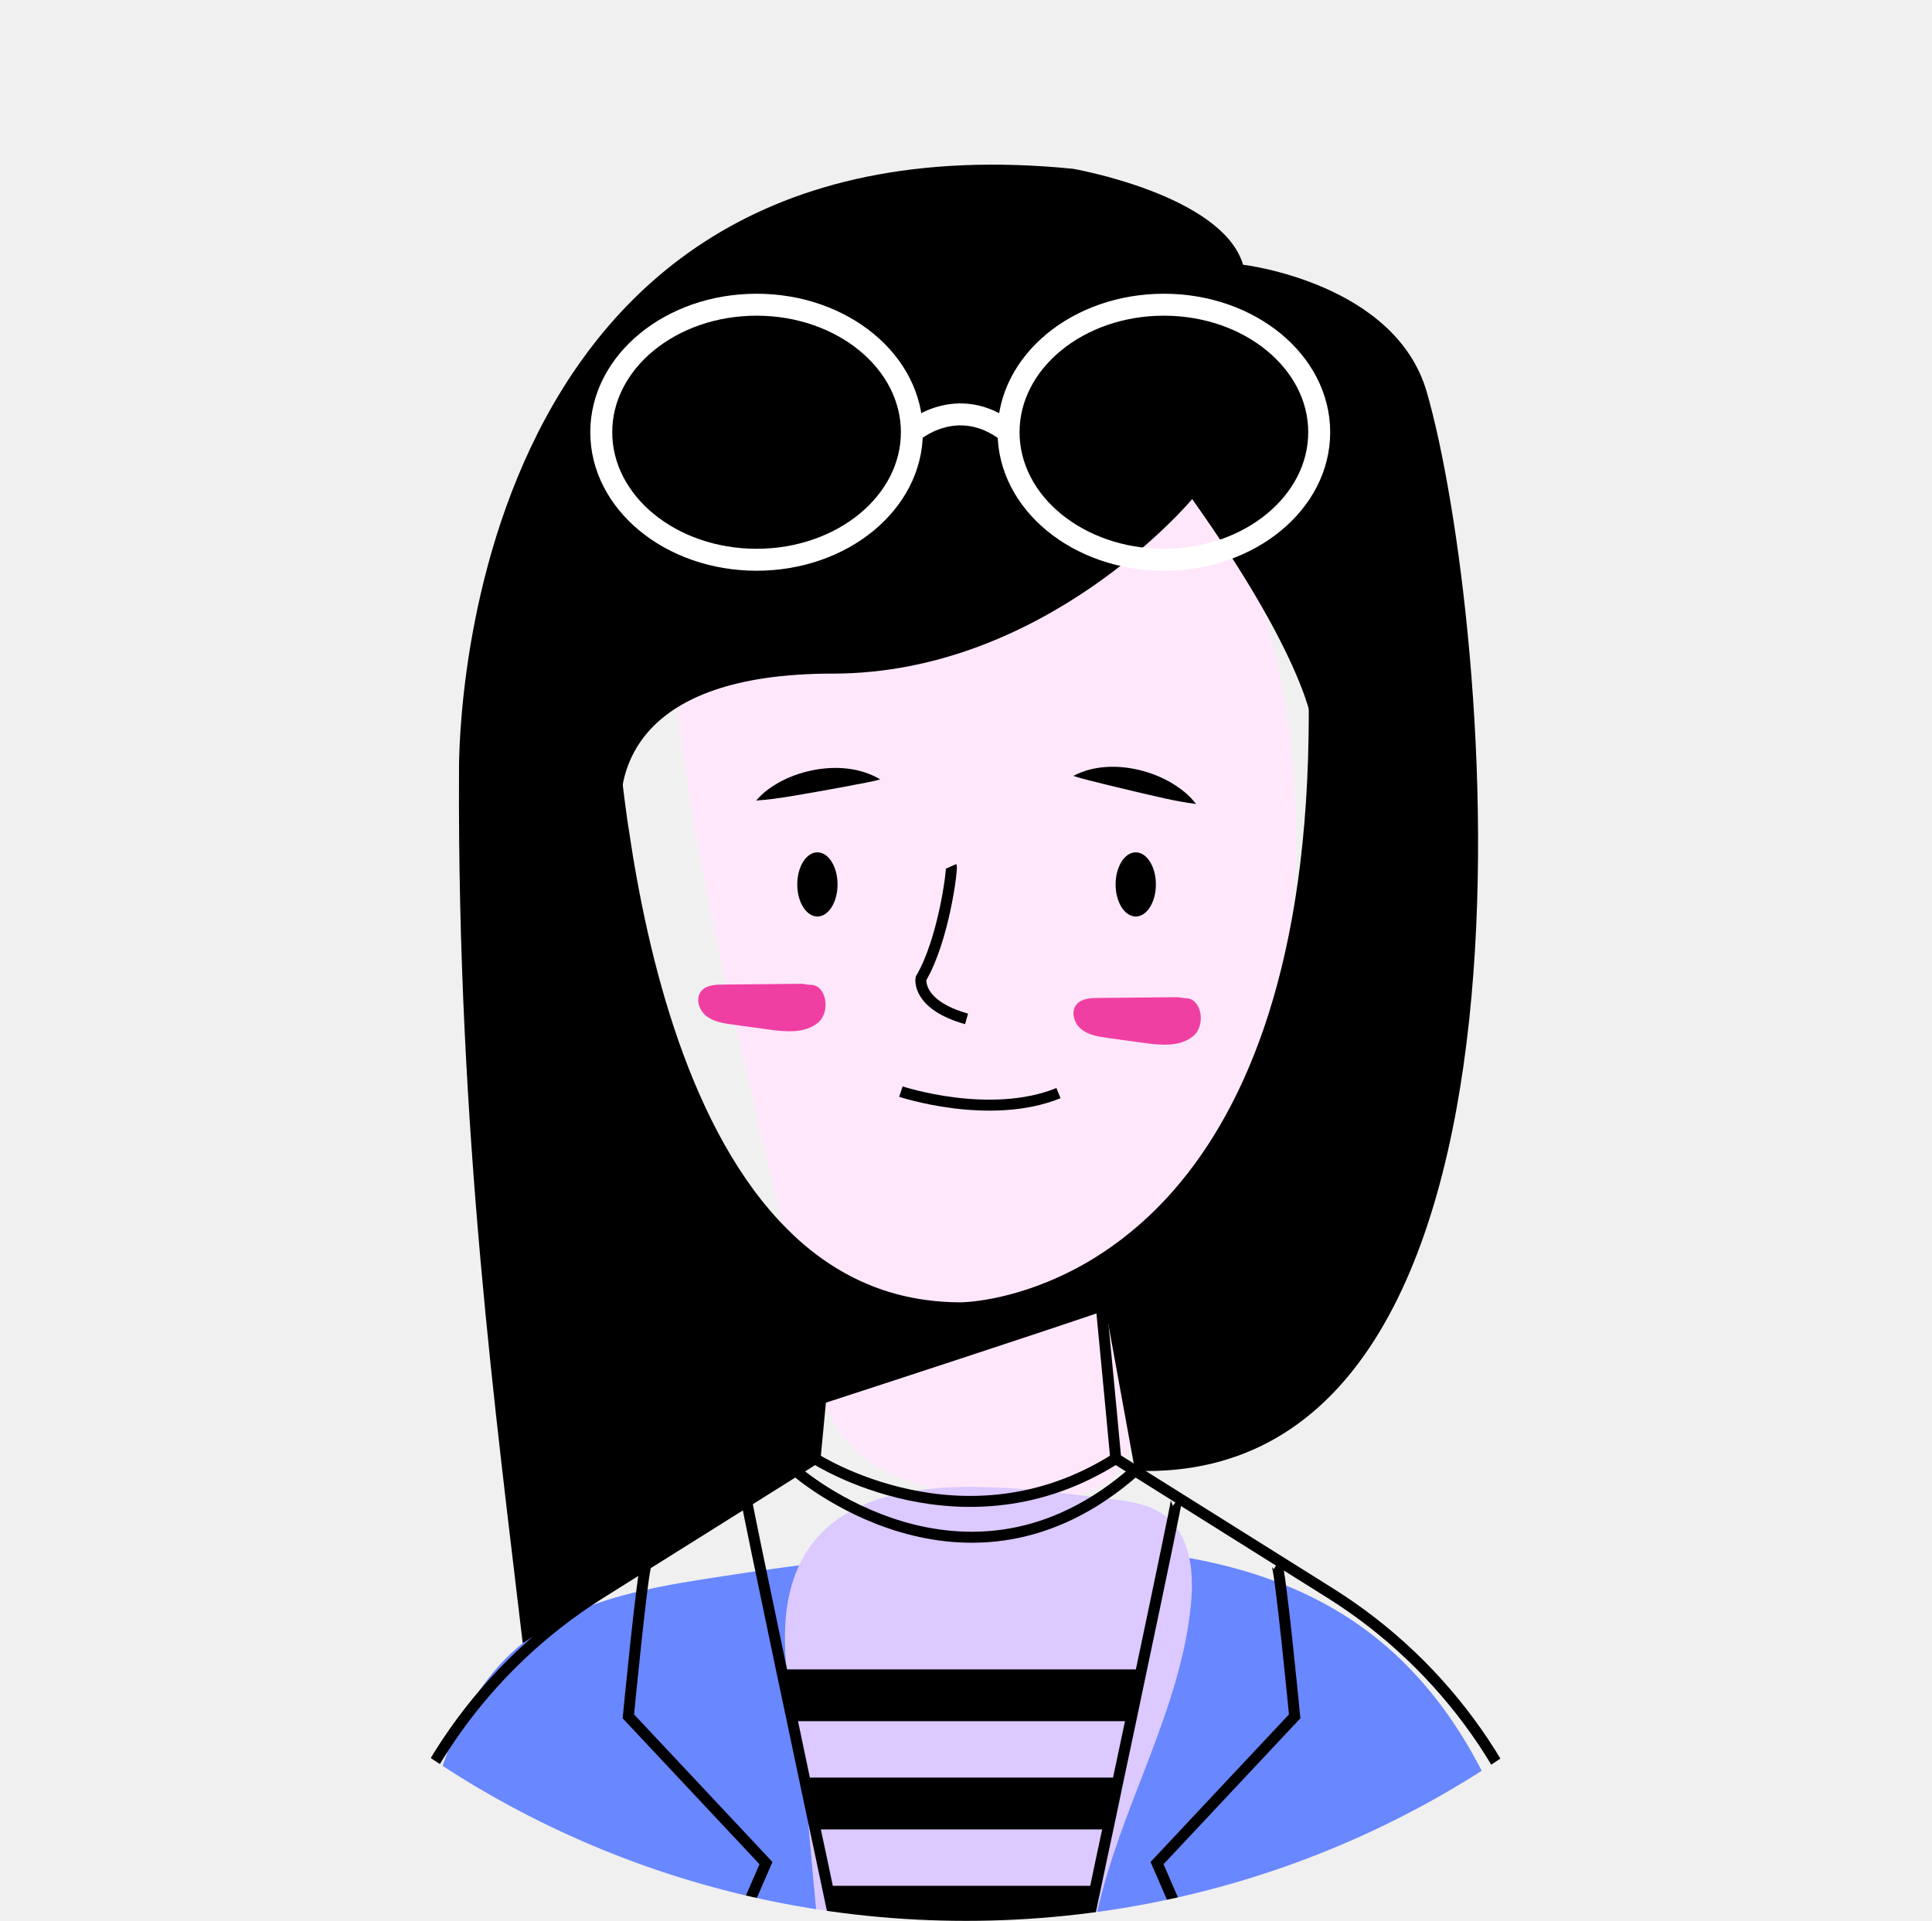
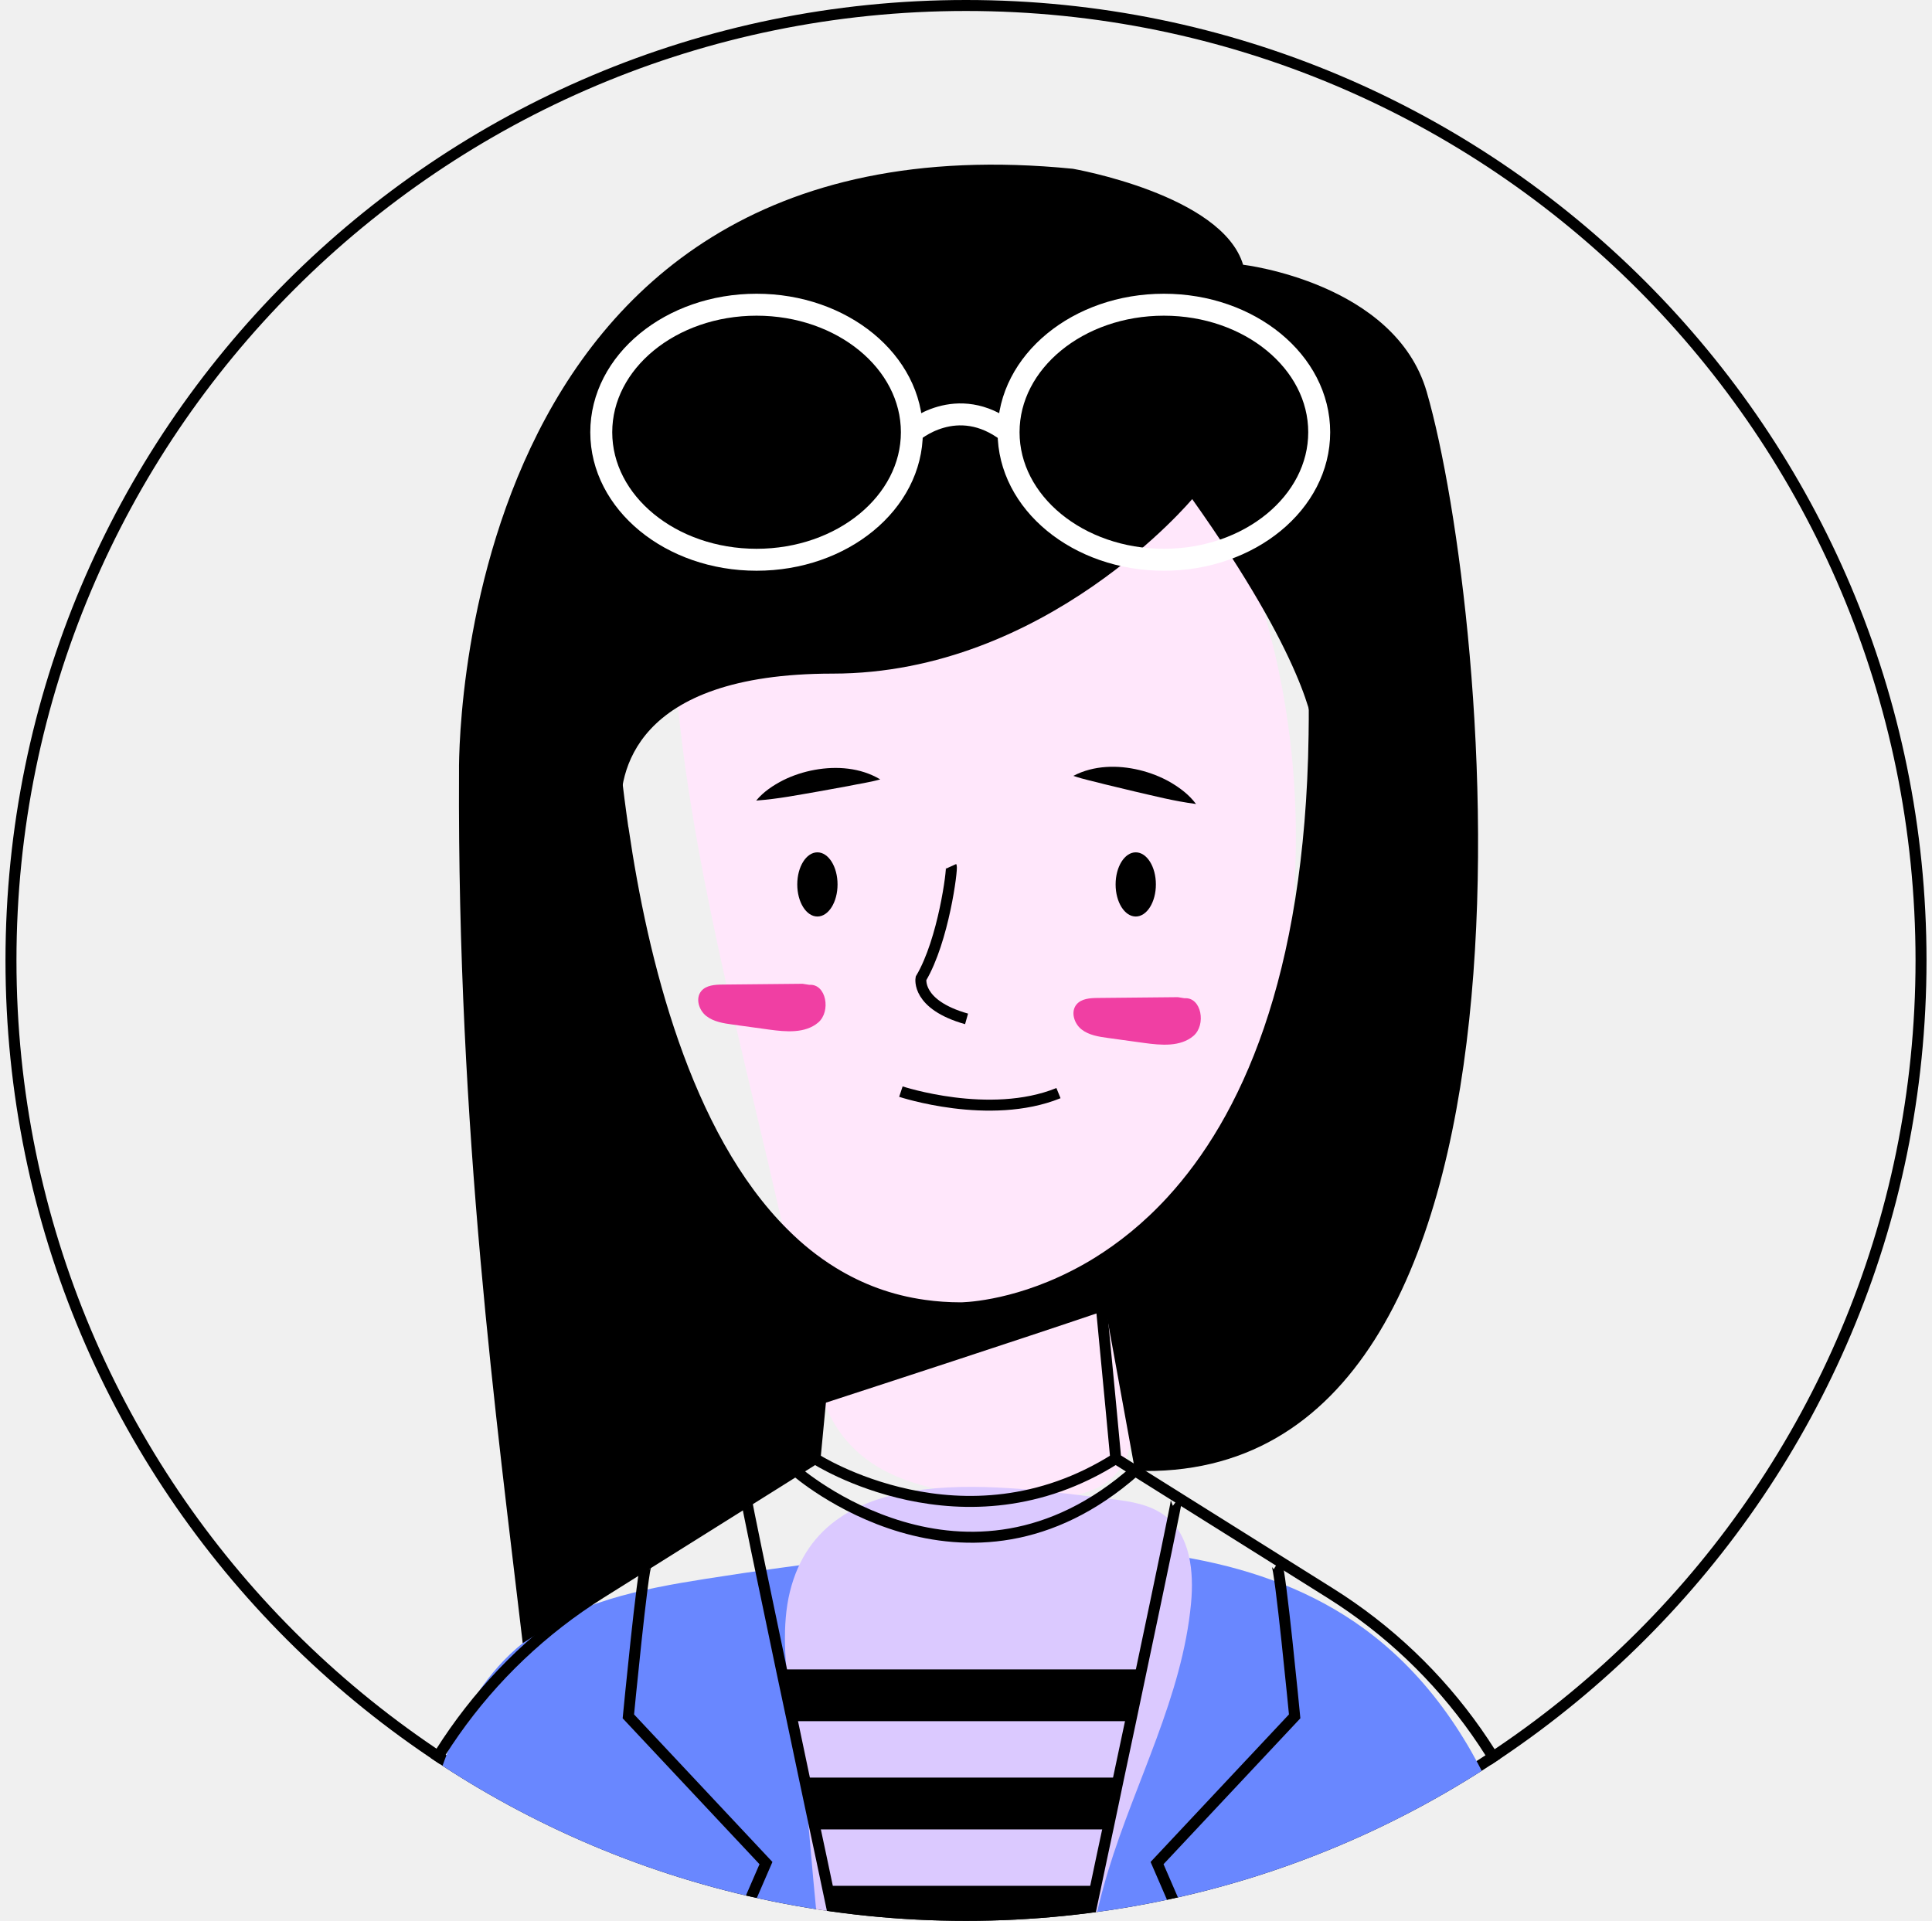
<svg xmlns="http://www.w3.org/2000/svg" width="176" height="175" viewBox="0 0 176 175" fill="none">
-   <mask id="mask0_6_372" style="mask-type:alpha" maskUnits="userSpaceOnUse" x="0" y="0" width="176" height="175">
+   <circle cx="88" cy="87.5" r="87" stroke="black" />
+   <mask id="mask0_6_370" style="mask-type:alpha" maskUnits="userSpaceOnUse" x="0" y="0" width="176" height="175">
    <circle cx="88" cy="87.5" r="87.5" fill="#D9D9D9" />
  </mask>
-   <g mask="url(#mask0_6_372)">
+   <g mask="url(#mask0_6_370)">
    <path d="M73.3 121.179C73.99 124.765 74.769 128.527 77.153 131.292C80.877 135.612 87.245 136.192 92.941 136.461C96.168 136.613 99.928 136.533 101.903 133.978C103.362 132.093 103.308 129.5 103.548 127.128C104.313 119.576 108.596 112.925 111.72 106.008C119.726 88.283 120.158 67.284 112.891 49.244C111.879 46.734 110.672 44.205 108.645 42.411C106.365 40.395 103.3 39.529 100.302 39.007C86.692 36.634 60.441 40.027 61.303 58.265C62.274 78.816 69.408 100.955 73.3 121.179Z" fill="#FFE7FB" />
    <path d="M132.764 200.626C135.27 200.696 137.975 200.709 140.016 199.255C143.473 196.793 143.229 191.667 142.553 187.477C140.198 172.881 136.188 157.078 124.243 148.366C115.035 141.651 102.909 140.591 91.521 140.992C82.393 141.314 73.307 142.419 64.285 143.842C58.398 144.77 52.256 145.956 47.618 149.7C41.197 154.883 39.165 163.644 37.527 171.732C36.237 178.097 30.107 192.285 36.129 197.036C41.692 201.425 59.863 198.575 66.833 198.771C88.81 199.389 110.787 199.998 132.764 200.626Z" fill="#6987FF" />
    <path d="M76.591 188.839C77.577 193.148 79.038 197.564 82.211 200.643C85.383 203.721 90.699 204.979 94.295 202.408C98.626 199.312 98.368 192.969 98.377 187.646C98.386 181.815 99.261 175.987 100.962 170.41C103.45 162.256 107.715 154.537 108.503 146.049C108.769 143.191 108.44 139.905 106.179 138.138C104.805 137.064 102.989 136.783 101.257 136.576C91.688 135.433 75.003 132.564 71.954 145.033C70.496 150.993 73.014 159.217 73.56 165.265C74.272 173.162 74.818 181.088 76.591 188.839Z" fill="#DBC9FF" />
    <path d="M73.117 89.628C70.687 89.652 68.255 89.676 65.825 89.7C65.126 89.706 64.333 89.755 63.885 90.292C63.334 90.952 63.661 92.026 64.335 92.56C65.01 93.093 65.906 93.229 66.758 93.346C67.854 93.497 68.95 93.648 70.045 93.799C71.589 94.012 73.342 94.168 74.532 93.162C75.723 92.156 75.275 89.606 73.721 89.724" fill="#F03FA3" />
    <path d="M107.299 90.848C104.868 90.872 102.438 90.895 100.007 90.919C99.308 90.926 98.516 90.975 98.067 91.512C97.517 92.172 97.843 93.246 98.518 93.78C99.191 94.313 100.088 94.449 100.939 94.566C102.035 94.717 103.132 94.868 104.228 95.019C105.771 95.231 107.523 95.388 108.714 94.382C109.904 93.376 109.457 90.826 107.903 90.945" fill="#F03FA3" />
    <path d="M68.886 72.937C69.565 72.122 70.43 71.553 71.332 71.089C72.241 70.635 73.215 70.321 74.217 70.138C76.206 69.779 78.38 69.928 80.187 71.007C79.162 71.295 78.23 71.41 77.305 71.609L74.574 72.105C72.747 72.416 70.958 72.783 68.886 72.937Z" fill="black" />
    <path d="M76.298 80.577C76.298 82.192 75.477 83.5 74.463 83.5C73.45 83.5 72.629 82.192 72.629 80.577C72.629 78.962 73.45 77.653 74.463 77.653C75.477 77.653 76.298 78.962 76.298 80.577Z" fill="black" />
    <path d="M108.954 73.249C106.893 72.978 105.128 72.511 103.322 72.098L100.623 71.449C99.71 71.199 98.786 71.031 97.779 70.685C99.645 69.711 101.823 69.684 103.789 70.154C104.778 70.393 105.733 70.762 106.615 71.266C107.489 71.781 108.321 72.397 108.954 73.249Z" fill="black" />
    <path d="M101.629 80.577C101.629 82.192 102.45 83.5 103.464 83.5C104.477 83.5 105.298 82.192 105.298 80.577C105.298 78.962 104.477 77.653 103.464 77.653C102.45 77.653 101.629 78.962 101.629 80.577Z" fill="black" />
    <path d="M86.659 78.921C86.773 79.172 85.96 85.666 83.9 89.138C83.9 89.138 83.448 91.528 88.051 92.827" stroke="black" stroke-miterlimit="10" />
    <path d="M82.069 99.452C82.069 99.452 90.156 102.133 96.424 99.59" stroke="black" stroke-miterlimit="10" />
    <path d="M75.86 115.92L74.72 127.96L74.25 132.89L71.29 134.75L54.7 145.15C44.13 151.78 36.68 162.38 34.03 174.57L29 197.7" stroke="black" stroke-miterlimit="10" />
    <path d="M99.95 115.04L100.37 119.5L101.19 128.09L101.64 132.89L121.19 145.15C131.76 151.78 139.21 162.38 141.86 174.57L146.89 197.7" stroke="black" stroke-miterlimit="10" />
    <path d="M119.68 61.37C119.73 63.26 119.74 65.09 119.71 66.86C119.71 66.9 119.72 66.93 119.72 66.95C119.72 66.96 119.72 66.98 119.71 66.99C119.38 89.3 113.44 102.07 106.76 109.37C104.51 111.83 102.18 113.66 99.951 115.04C99.21 115.5 98.481 115.9 97.77 116.26C92.081 119.15 87.52 119.15 87.52 119.15C86.371 119.15 85.26 119.07 84.201 118.92C81.091 118.49 78.331 117.44 75.861 115.92C74.251 114.93 72.77 113.74 71.421 112.39C62.361 103.41 58.501 87.33 56.781 75.61L56.77 75.6C56.7 75.12 56.63 74.64 56.571 74.18C55.571 66.92 55.391 61.65 55.23 61.37" stroke="black" stroke-miterlimit="10" />
    <path d="M129.969 35.697C135.778 55.719 143.343 135.45 103.402 133.998L99.946 115.04C108.815 109.56 119.266 96.79 119.706 66.99C119.716 66.98 119.716 66.98 119.716 66.98C119.716 66.98 119.716 66.97 119.716 66.95C119.716 66.93 119.706 66.9 119.706 66.86C119.656 65.96 118.896 59.97 108.605 45.47C108.605 45.47 95.336 61.37 75.856 61.37C57.566 61.37 56.346 70.58 56.566 74.18C56.626 75.06 56.766 75.6 56.766 75.6L56.776 75.61C58.756 89.09 63.566 108.35 75.856 115.92L74.246 132.89L47.618 149.7C45.253 129.542 41.655 103.132 41.815 70.422C41.815 70.422 40.595 9.689 97.736 15.376C97.736 15.376 111.33 17.731 113.243 24.119C113.243 24.119 127.078 25.738 129.969 35.697Z" fill="black" />
    <path d="M74.246 132.89C74.246 132.89 87.788 141.66 101.636 132.89" stroke="black" stroke-miterlimit="10" />
    <path d="M72.483 133.998C72.483 133.998 87.958 147.621 103.402 133.998" stroke="black" stroke-miterlimit="10" />
    <path d="M80.856 197.7C80.856 197.7 80.746 197.19 80.546 196.25C80.316 195.18 79.976 193.56 79.546 191.53C79.226 190.03 78.856 188.29 78.456 186.39C78.136 184.91 77.806 183.33 77.446 181.67C77.096 180.02 76.736 178.3 76.356 176.53C76.036 174.99 75.696 173.41 75.356 171.81C74.996 170.1 74.636 168.38 74.266 166.67C73.936 165.09 73.596 163.51 73.266 161.95C72.896 160.2 72.536 158.48 72.186 156.81C71.836 155.19 71.506 153.6 71.186 152.09C69.346 143.33 67.996 136.82 68.036 136.79" stroke="black" stroke-miterlimit="10" />
    <path d="M58.877 142.529C58.561 142.727 57.242 156.37 57.242 156.37L69.777 169.737L66.261 177.853L79.295 190.346" stroke="black" stroke-miterlimit="10" />
    <path d="M94.326 197.7C94.326 197.7 94.436 197.19 94.636 196.25C94.866 195.18 95.206 193.56 95.636 191.53C95.956 190.03 96.326 188.29 96.726 186.39C97.046 184.91 97.386 183.33 97.736 181.67C98.086 180.02 98.456 178.3 98.826 176.53C99.156 174.99 99.486 173.41 99.826 171.81C100.186 170.1 100.546 168.38 100.916 166.67C101.246 165.09 101.586 163.51 101.906 161.95C102.276 160.2 102.646 158.48 102.996 156.81C103.336 155.19 103.676 153.6 103.986 152.09C105.836 143.33 107.186 136.82 107.146 136.79" stroke="black" stroke-miterlimit="10" />
    <path d="M116.305 142.529C116.621 142.727 117.94 156.37 117.94 156.37L105.405 169.737L108.921 177.853L95.887 190.346" stroke="black" stroke-miterlimit="10" />
    <path d="M103.986 152.09C103.676 153.6 103.336 155.19 102.996 156.81H72.186C71.835 155.19 71.505 153.6 71.186 152.09H103.986Z" fill="black" />
    <path d="M101.906 161.95C101.586 163.51 101.246 165.09 100.916 166.67H74.266C73.936 165.09 73.596 163.51 73.266 161.95H101.906Z" fill="black" />
    <path d="M99.826 171.81C99.486 173.41 99.156 174.99 98.826 176.53H76.356C76.036 174.99 75.696 173.41 75.356 171.81H99.826Z" fill="black" />
    <path d="M83.069 39.379C83.069 45.795 76.735 50.997 68.921 50.997C61.107 50.997 54.773 45.795 54.773 39.379C54.773 32.963 61.107 27.761 68.921 27.761C76.735 27.761 83.069 32.963 83.069 39.379Z" stroke="white" stroke-width="2" stroke-miterlimit="10" />
    <path d="M120.176 39.379C120.176 45.795 113.841 50.997 106.027 50.997C98.214 50.997 91.879 45.795 91.879 39.379C91.879 32.963 98.214 27.761 106.027 27.761C113.841 27.761 120.176 32.963 120.176 39.379Z" stroke="white" stroke-width="2" stroke-miterlimit="10" />
    <path d="M83.069 39.379C83.069 39.379 87.166 35.724 91.879 39.379" stroke="white" stroke-width="2" stroke-miterlimit="10" />
    <path d="M100.37 119.5C92.52 122.16 80.34 126.13 74.72 127.96L75.86 115.92C78.33 117.44 81.09 118.49 84.2 118.92C85.26 119.07 86.37 119.15 87.52 119.15C87.52 119.15 92.08 119.15 97.77 116.26C98.48 115.9 99.21 115.5 99.95 115.04L100.37 119.5Z" fill="black" />
  </g>
</svg>
